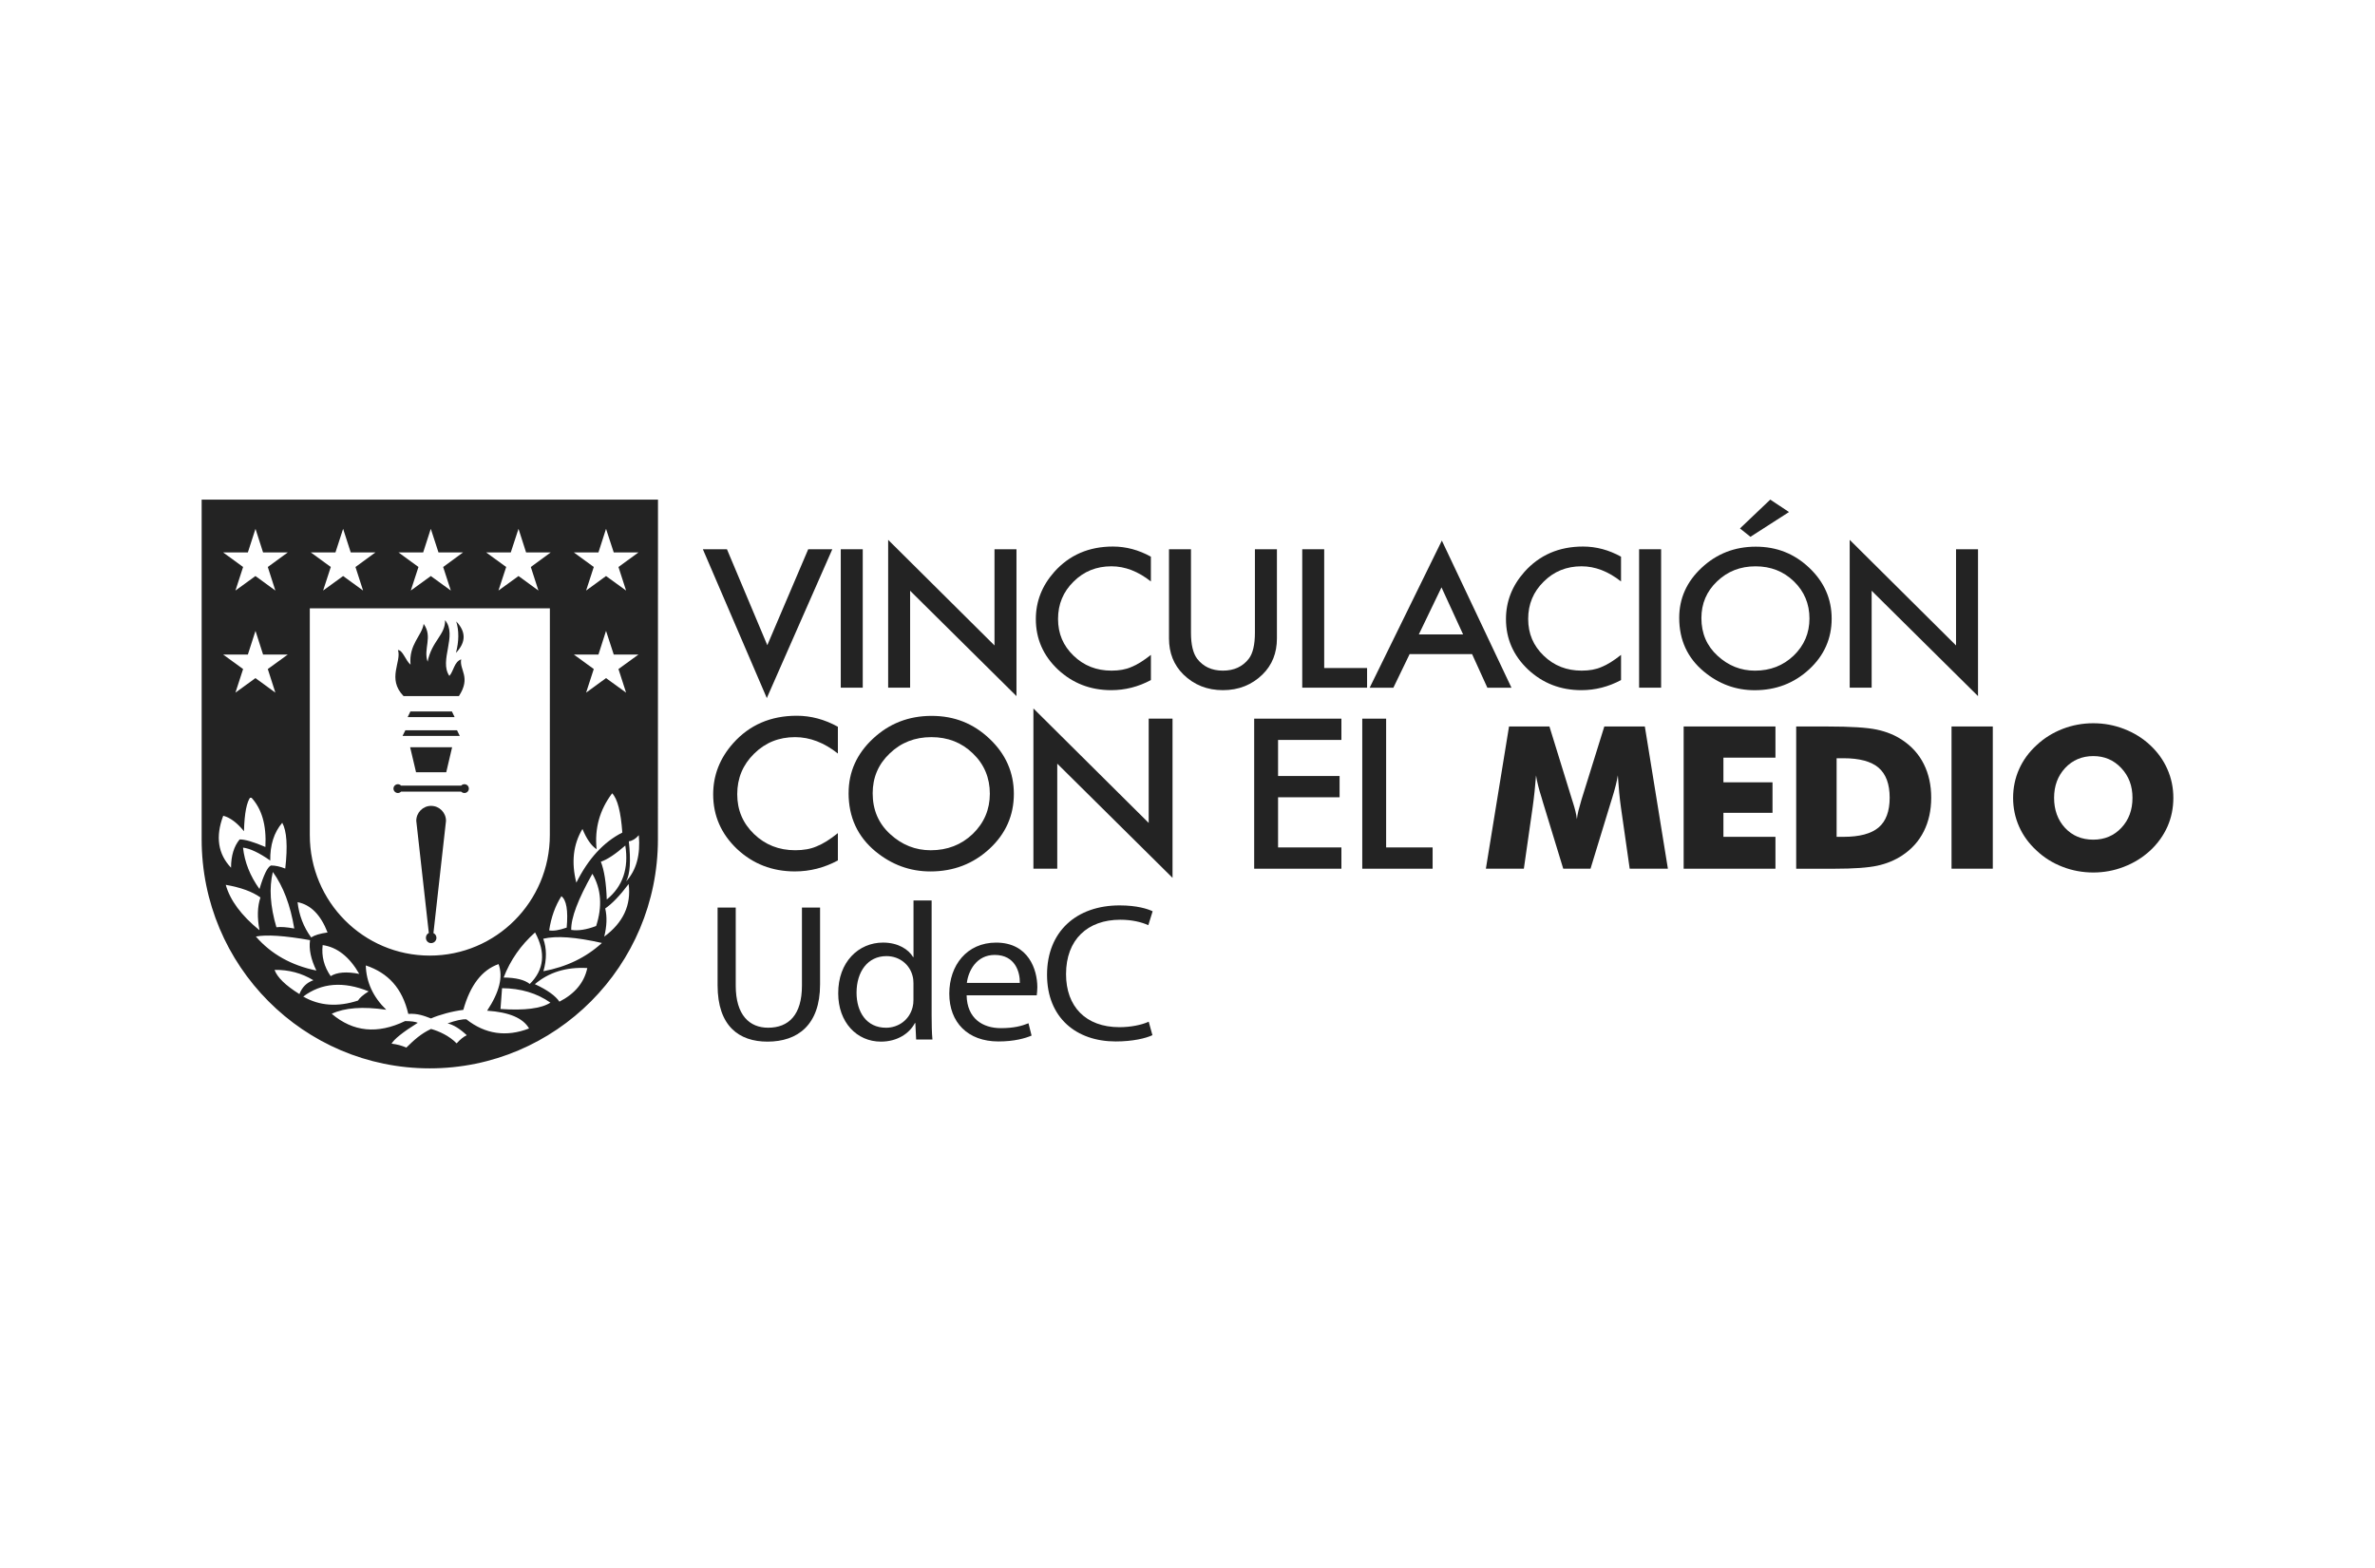
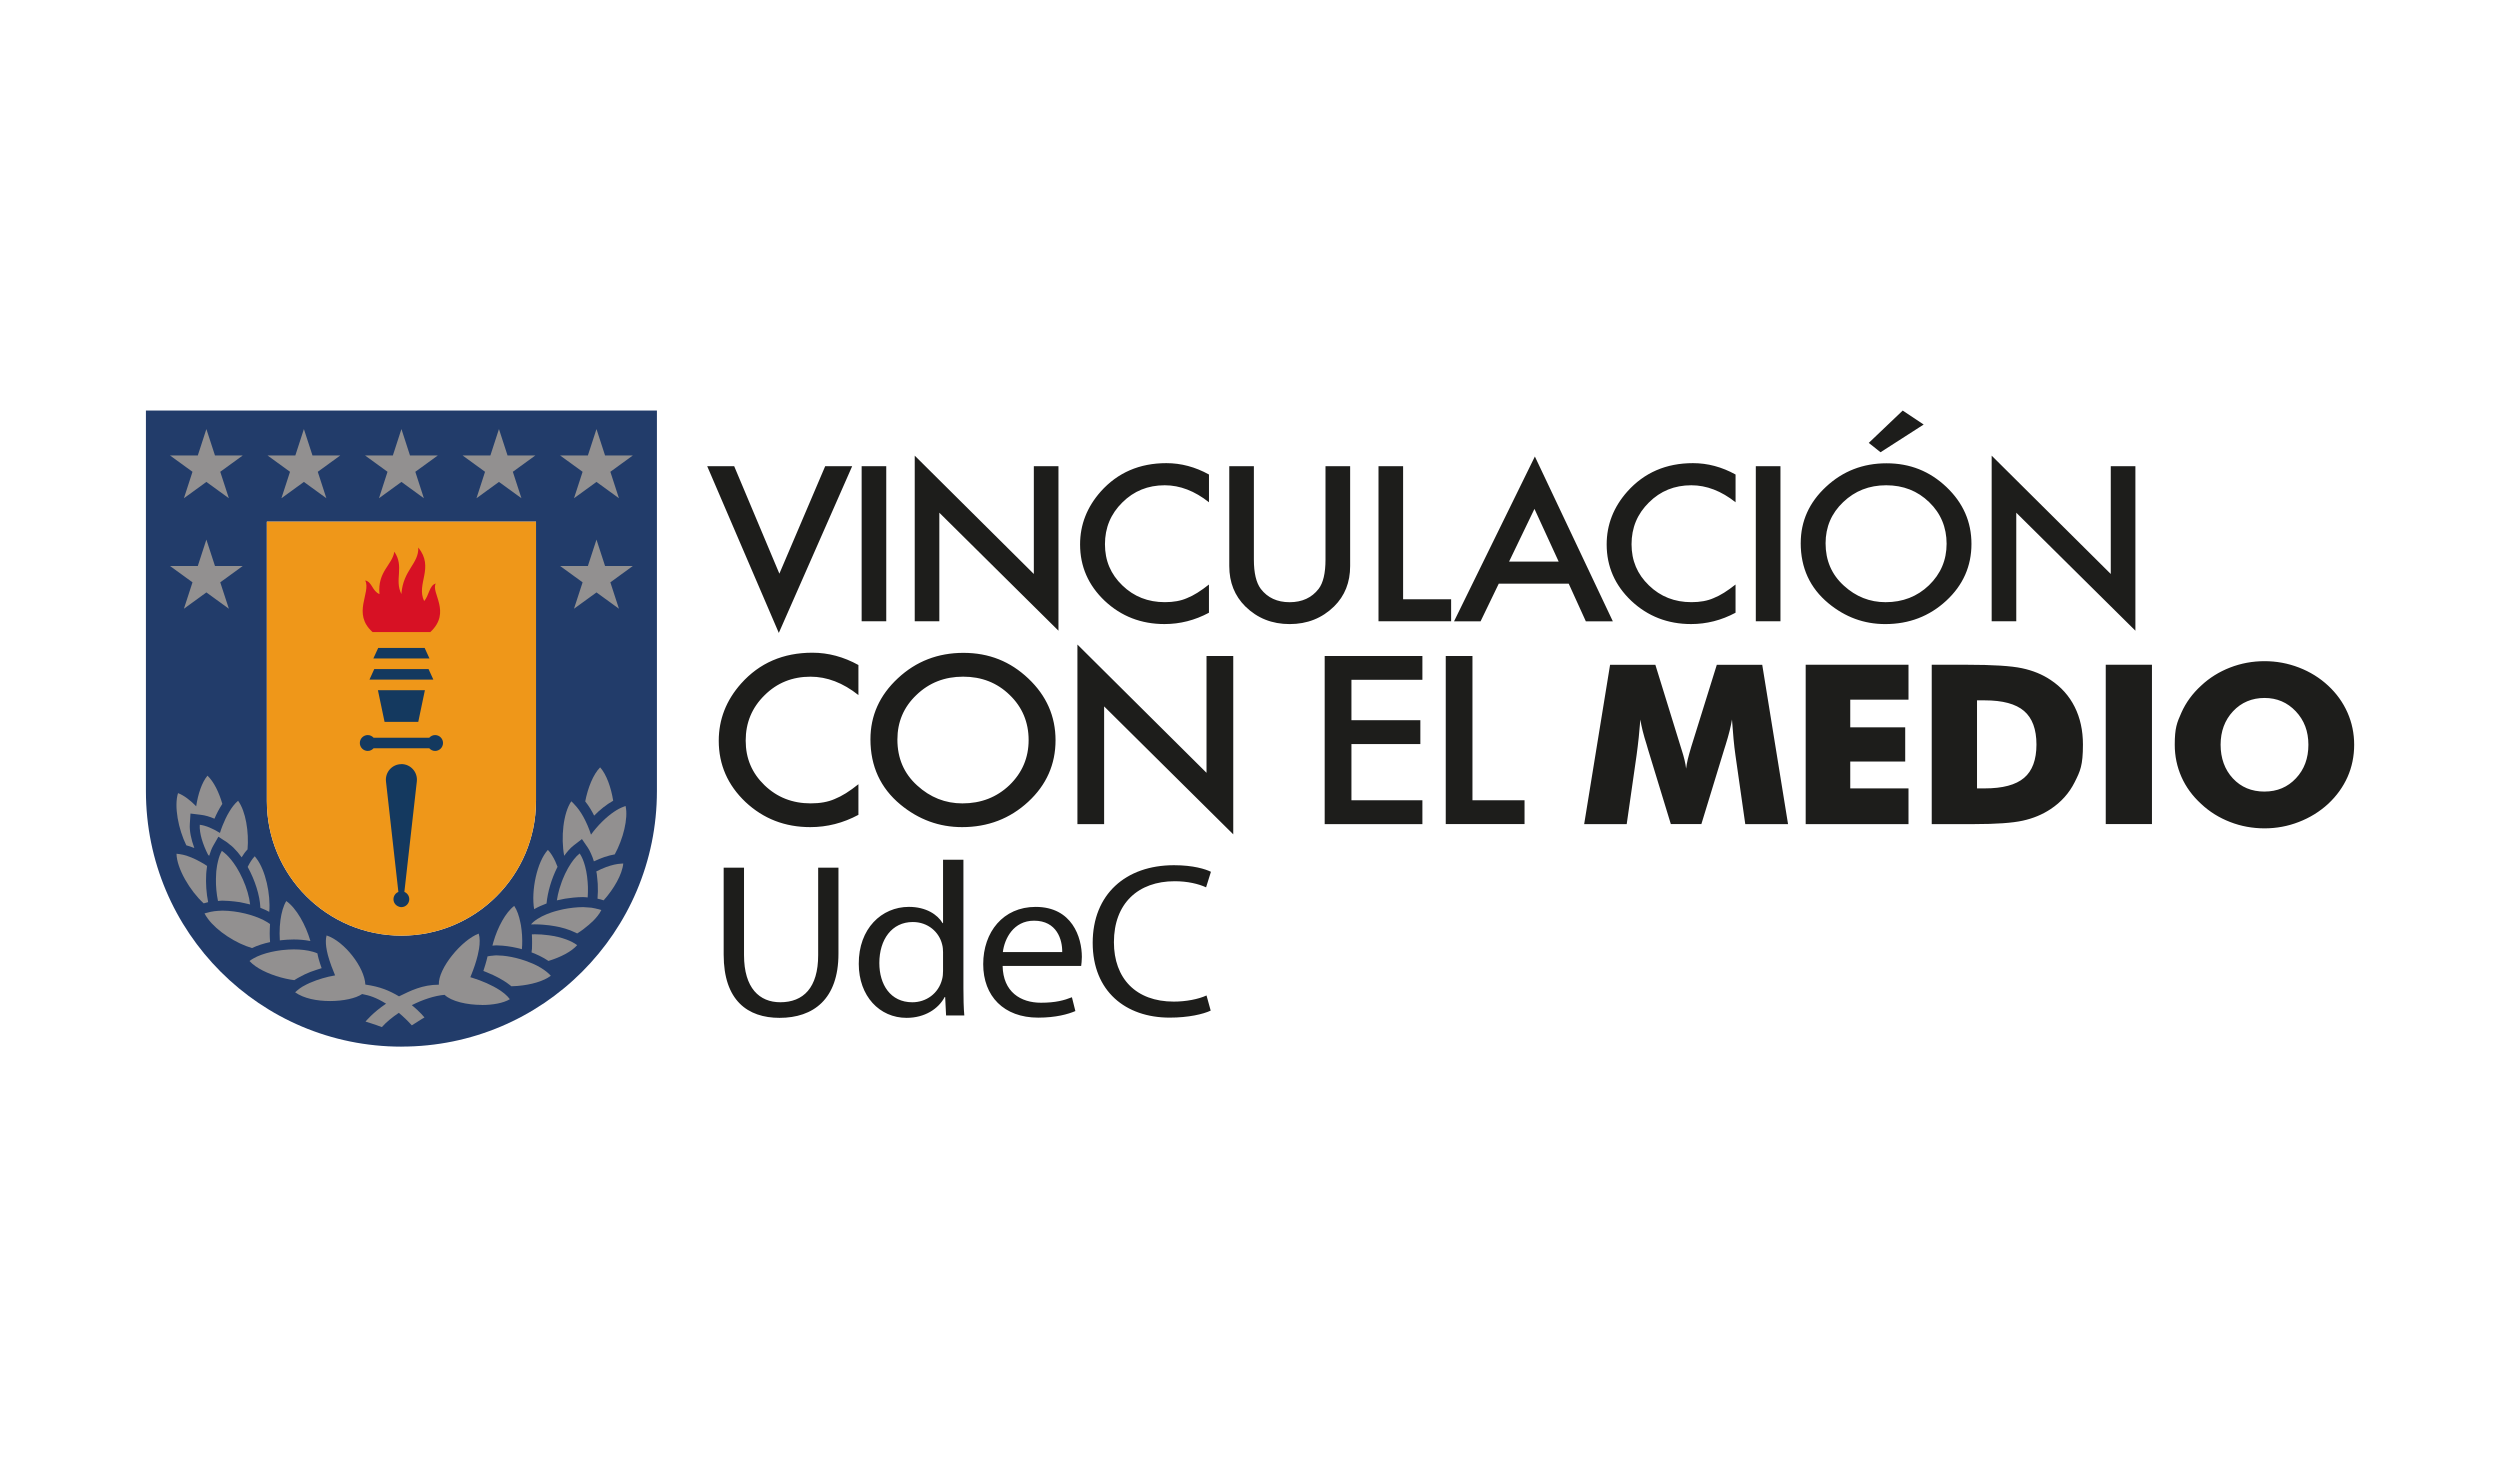
- <svg xmlns="http://www.w3.org/2000/svg" id="Capa_1" data-name="Capa 1" viewBox="0 0 1060 700">
+ <svg xmlns="http://www.w3.org/2000/svg" id="Capa_1" viewBox="0 0 1200 700">
  <defs>
-     <style>
-       .cls-1 {
-         fill: #232323;
-       }
-     </style>
+     <style>.st6{fill:#929090}</style>
  </defs>
-   <g>
-     <path class="cls-1" d="M90,223.04v151.66c0,56.49,45.59,102.26,101.81,102.26s101.83-45.79,101.83-102.26l.03-151.66H90ZM267.1,246.62l3.38-10.53,3.44,10.53h11.05l-8.94,6.51,3.4,10.52-8.95-6.48-8.89,6.48,3.42-10.52-8.9-6.51h11ZM267.1,292.21l3.38-10.56,3.44,10.56h11.05l-8.94,6.48,3.4,10.53-8.95-6.48-8.89,6.48,3.42-10.53-8.9-6.48h11ZM270.81,401.58c-.26-7.4-1.12-13.02-2.64-16.87,2.88-.97,6.51-3.39,10.92-7.23,1.6,10.25-1.16,18.28-8.27,24.1M259.96,370.09c1.9,4.56,4.01,7.55,6.32,9.03-.96-9.26,1.35-17.55,6.94-24.96,2.38,2.5,3.88,8.31,4.53,17.53-8.34,4.23-15.22,11.69-20.52,22.37-2.31-9.09-1.4-17.07,2.72-23.97M264.39,390.1c3.96,6.81,4.51,14.62,1.67,23.31-4.34,1.66-8.07,2.22-11.11,1.74-.13-5.35,3.04-13.7,9.44-25.05M252.92,414.12c-3.35,1.18-5.98,1.6-7.82,1.24.89-5.86,2.72-10.96,5.46-15.26,2.25,1.72,3.05,6.38,2.36,14.02M227.97,246.62l3.45-10.53,3.38,10.53h11.01l-8.9,6.51,3.4,10.52-8.89-6.48-8.95,6.48,3.45-10.52-8.96-6.51h11.01ZM188.87,246.62l3.4-10.53,3.43,10.53h10.98l-8.89,6.51,3.42,10.52-8.93-6.48-8.94,6.48,3.43-10.52-8.93-6.51h11.04ZM149.72,246.62l3.42-10.53,3.4,10.53h11.03l-8.92,6.51,3.4,10.52-8.91-6.48-8.93,6.48,3.43-10.52-8.93-6.51h11ZM138.28,271.6h107.14l-.02,101.22c0,29.7-23.99,53.8-53.59,53.8s-53.54-24.1-53.54-53.8v-101.22ZM236.45,439.29c-2.33-1.86-6.19-2.83-11.67-2.88,2.99-7.78,7.66-14.45,14.03-20.13,4.85,8.97,4.06,16.67-2.36,23.01M160.35,434.79c-5.68-1.11-9.96-.76-12.76,1-2.94-4.24-4.16-8.87-3.58-13.86,6.46.92,11.92,5.2,16.34,12.86M146.19,416.29c-3.4.49-5.82,1.22-7.31,2.22-3.38-4.62-5.41-9.88-6.07-15.74,5.85,1.12,10.32,5.62,13.39,13.53M121.77,389.28c4.64,6.41,7.85,14.84,9.56,25.25-3.35-.63-6.01-.81-7.96-.57-2.79-9.41-3.3-17.63-1.6-24.67M115.81,396.9c-4.21-5.86-6.63-12.01-7.35-18.48,3.18.38,7.23,2.31,12.16,5.77-.12-6.91,1.67-12.56,5.35-16.87,2.01,3.62,2.49,10.43,1.34,20.44-2.26-.9-4.39-1.37-6.39-1.37-1.57.75-3.25,4.25-5.11,10.5M110.63,246.62l3.4-10.53,3.38,10.53h11.04l-8.93,6.51,3.38,10.52-8.89-6.48-8.93,6.48,3.42-10.52-8.92-6.51h11.03ZM110.63,292.21l3.4-10.56,3.38,10.56h11.04l-8.93,6.48,3.38,10.53-8.89-6.48-8.93,6.48,3.42-10.53-8.92-6.48h11.03ZM99.63,364.19c3.02.77,6.13,3.06,9.26,6.91.21-8.11,1.24-13.24,2.99-15.35,4.95,5.12,7.11,12.57,6.57,22.37-5.32-2.27-9.14-3.4-11.5-3.36-2.49,3-3.83,7.23-3.83,12.63-5.82-6.1-7.02-13.85-3.49-23.2M100.76,395.03c6.67,1.15,11.85,3.03,15.48,5.64-1.37,4.04-1.51,8.92-.42,14.64-8.12-6.59-13.12-13.37-15.06-20.28M114.2,418.11c4.78-.93,12.81-.39,24.18,1.61-.58,4.02.38,8.53,2.82,13.57-11.12-2.28-20.17-7.31-27-15.18M122.53,433c6.32-.11,12.09,1.43,17.34,4.62-3.05,1.08-5.08,3.15-6.23,6.18-6.23-3.88-9.92-7.49-11.1-10.8M135.34,444.91c8.14-6.13,17.91-6.9,29.19-2.32-2.5,1.57-4.06,2.95-4.76,4.11-9.08,2.96-17.23,2.37-24.42-1.79M208.19,455.08c-1.88-.14-4.67.46-8.43,1.81,2.62.62,5.46,2.35,8.56,5.27-1.43.68-2.96,1.9-4.52,3.65-3.19-3.31-7.83-5.45-11.42-6.44-4.7,2.22-7.6,4.99-11.03,8.33-1.98-.89-4.16-1.48-6.59-1.76,1.14-2.02,5.03-5.16,11.7-9.32-1.09-.49-2.97-.75-5.66-.77-12.33,5.93-23.21,4.86-32.75-3.25,5.76-2.72,13.86-3.33,24.34-1.8-5.86-5.69-8.92-12.31-9.13-19.79,9.97,3.35,16.29,10.17,18.96,21.63,4.34-.24,6.94.84,10.14,2.04,3.43-1.55,9.54-3.25,14.43-3.83,3.07-11.04,8.35-17.84,15.72-20.43,2.12,5.57.4,12.49-5.1,20.8,9.8.64,16.05,3.29,18.72,7.93-10.2,3.93-19.56,2.55-27.96-4.06M223.38,450.46l.69-9.29c8.32.06,15.53,2.21,21.59,6.45-4.03,2.61-11.44,3.58-22.28,2.84M249.68,447.19c-1.76-2.63-5.41-5.25-10.96-7.82,6.25-5.3,14.03-7.73,23.4-7.19-1.37,6.46-5.56,11.48-12.45,15.01M242.54,433.59c1.5-5.28,1.5-10.13-.08-14.5,5.86-1.39,14.54-.76,26.18,1.89-7.05,6.46-15.72,10.67-26.1,12.61M269.68,418.15c1.17-4.7,1.31-8.87.44-12.57,3.07-2.12,6.56-5.74,10.45-10.92,1.22,9.39-2.42,17.24-10.89,23.49M279.45,393.48c1.76-3.14,2.16-9.1,1.21-17.88,1.58-.21,3.05-1.12,4.45-2.73.79,8.75-1.09,15.63-5.66,20.61" />
-     <path class="cls-1" d="M180.09,310.76h24.73c5.53-8.49.11-11.63,1.01-16.39-3.13,1.06-3.37,5.32-5.27,7.38-4.75-6.83,3.73-18.08-1.92-24.87.2,6.55-5.94,9.24-7.79,18.54-2.01-5.8,2.41-11.08-1.76-16.88-.81,5.32-6.72,9.15-5.86,18.21-2.33-2.05-3.43-6.47-5.62-6.55,1.72,5.21-5.03,12.76,2.49,20.55" />
-     <path class="cls-1" d="M203.63,277.44c1.26,4.14,1.24,8.81-.13,14.02,4.52-4.72,4.57-9.39.13-14.02" />
-     <polygon class="cls-1" points="183.16 317.64 181.94 320.16 202.91 320.16 201.7 317.64 183.16 317.64" />
-     <polygon class="cls-1" points="203.98 326.04 180.91 326.04 179.67 328.53 205.2 328.53 203.98 326.04" />
-     <polygon class="cls-1" points="199.16 344.78 201.79 333.59 183.05 333.59 185.69 344.78 199.16 344.78" />
-     <path class="cls-1" d="M177.59,354.03c.52,0,1.06-.23,1.4-.6h26.84c.38.36.89.6,1.45.6,1.08,0,1.97-.86,1.97-1.97s-.89-1.95-1.97-1.95c-.56,0-1.07.22-1.45.61h-26.84c-.35-.39-.89-.61-1.4-.61-1.07,0-1.98.85-1.98,1.95s.91,1.97,1.98,1.97" />
-     <path class="cls-1" d="M192.43,359.77c-3.67,0-6.64,3-6.64,6.68l5.6,50.07c-.79.38-1.3,1.2-1.3,2.16,0,1.31,1.01,2.37,2.31,2.37s2.39-1.06,2.39-2.37c0-.96-.55-1.72-1.34-2.11l5.61-50.11c0-3.67-2.97-6.68-6.64-6.68" />
-   </g>
-   <g>
-     <polygon class="cls-1" points="324.45 245.21 342.46 288.04 360.72 245.21 371.47 245.21 342.24 311.65 313.7 245.21 324.45 245.21" />
-     <rect class="cls-1" x="375.25" y="245.21" width="9.81" height="61.8" />
-     <polygon class="cls-1" points="396.4 307.01 396.4 241.01 443.86 288.16 443.86 245.21 453.67 245.21 453.67 310.77 406.2 263.74 406.2 307.01 396.4 307.01" />
-     <path class="cls-1" d="M513.66,248.54v11.05c-5.68-4.5-11.55-6.77-17.63-6.77-6.69,0-12.32,2.28-16.89,6.85-4.62,4.54-6.92,10.08-6.92,16.65s2.3,11.95,6.92,16.4c4.6,4.47,10.25,6.68,16.95,6.68,3.45,0,6.38-.53,8.8-1.6,1.35-.53,2.75-1.25,4.19-2.16,1.45-.91,2.98-2,4.59-3.27v11.24c-5.62,3.02-11.54,4.51-17.71,4.51-9.3,0-17.24-3.08-23.82-9.24-6.56-6.22-9.83-13.72-9.83-22.5,0-7.87,2.76-14.89,8.22-21.05,6.74-7.56,15.48-11.33,26.18-11.33,5.85,0,11.51,1.51,16.96,4.53" />
-     <path class="cls-1" d="M531.55,245.21v37.22c0,5.31.92,9.2,2.75,11.65,2.72,3.54,6.55,5.32,11.5,5.32s8.83-1.77,11.56-5.32c1.82-2.38,2.73-6.26,2.73-11.65v-37.22h9.82v39.79c0,6.51-2.12,11.87-6.4,16.09-4.81,4.7-10.71,7.03-17.71,7.03s-12.87-2.34-17.66-7.03c-4.26-4.22-6.4-9.58-6.4-16.09v-39.79h9.82Z" />
-     <polygon class="cls-1" points="591.01 245.21 591.01 298.24 610.15 298.24 610.15 307.01 581.21 307.01 581.21 245.21 591.01 245.21" />
-     <path class="cls-1" d="M657.01,292.01h-27.87l-7.25,15.01h-10.58l32.21-65.68,31.07,65.68h-10.76l-6.82-15.01ZM653.01,283.24l-9.65-21.02-10.12,21.02h19.77Z" />
-     <path class="cls-1" d="M723.49,248.54v11.05c-5.68-4.5-11.56-6.77-17.63-6.77-6.69,0-12.32,2.28-16.89,6.85-4.62,4.54-6.92,10.08-6.92,16.65s2.3,11.95,6.92,16.4c4.6,4.47,10.24,6.68,16.95,6.68,3.44,0,6.38-.53,8.8-1.6,1.34-.53,2.75-1.25,4.19-2.16,1.45-.91,2.98-2,4.59-3.27v11.24c-5.64,3.02-11.54,4.51-17.71,4.51-9.3,0-17.24-3.08-23.82-9.24-6.56-6.22-9.83-13.72-9.83-22.5,0-7.87,2.75-14.89,8.22-21.05,6.74-7.56,15.48-11.33,26.18-11.33,5.85,0,11.51,1.51,16.96,4.53" />
-     <rect class="cls-1" x="731.56" y="245.21" width="9.82" height="61.8" />
-     <path class="cls-1" d="M749.46,275.82c0-8.68,3.35-16.16,10.07-22.4,6.7-6.24,14.73-9.36,24.11-9.36s17.23,3.15,23.87,9.44c6.65,6.32,9.99,13.86,9.99,22.7s-3.34,16.43-10.04,22.62c-6.71,6.2-14.82,9.32-24.32,9.32-8.41,0-15.94-2.75-22.63-8.29-7.37-6.11-11.05-14.11-11.05-24.02M759.36,275.95c0,6.83,2.42,12.45,7.26,16.85,4.8,4.41,10.36,6.61,16.65,6.61,6.83,0,12.59-2.24,17.28-6.72,4.69-4.54,7.04-10.05,7.04-16.57s-2.32-12.11-6.95-16.57c-4.61-4.48-10.32-6.72-17.13-6.72s-12.47,2.24-17.15,6.72c-4.65,4.42-7,9.9-7,16.41M798.45,228.6l-17.2,11.05-4.68-3.73,13.53-12.88,8.35,5.56Z" />
-     <polygon class="cls-1" points="825.55 307.01 825.55 241.01 873.01 288.16 873.01 245.21 882.82 245.21 882.82 310.77 835.35 263.74 835.35 307.01 825.55 307.01" />
-     <path class="cls-1" d="M328.37,405.18v34.86c0,13.18,6.18,18.78,14.45,18.78,9.21,0,15.1-5.77,15.1-18.78v-34.86h8.09v34.33c0,18.09-10.02,25.52-23.47,25.52-12.69,0-22.27-6.91-22.27-25.17v-34.68h8.11Z" />
-     <path class="cls-1" d="M415.8,402.03v51.13c0,3.75.07,8.02.36,10.91h-7.27l-.36-7.34h-.19c-2.47,4.7-7.92,8.3-15.18,8.3-10.76,0-19.05-8.64-19.05-21.5-.09-14.07,9.11-22.72,19.98-22.72,6.81,0,11.41,3.06,13.44,6.47h.18v-25.26h8.11ZM407.69,439c0-.96-.09-2.28-.38-3.23-1.18-4.9-5.6-8.92-11.69-8.92-8.37,0-13.33,6.99-13.33,16.35,0,8.56,4.41,15.63,13.16,15.63,5.43,0,10.41-3.41,11.86-9.17.28-1.05.38-2.09.38-3.32v-7.34Z" />
-     <path class="cls-1" d="M431.42,444.33c.18,10.39,7.18,14.68,15.28,14.68,5.8,0,9.29-.96,12.33-2.18l1.38,5.5c-2.85,1.22-7.73,2.62-14.81,2.62-13.71,0-21.92-8.56-21.92-21.32s7.92-22.81,20.89-22.81c14.54,0,18.41,12.15,18.41,19.93,0,1.56-.18,2.8-.27,3.59h-31.3ZM455.17,438.82c.09-4.9-2.11-12.5-11.22-12.5-8.18,0-11.78,7.17-12.43,12.5h23.65Z" />
-     <path class="cls-1" d="M514.34,462.15c-2.95,1.4-8.84,2.8-16.38,2.8-17.49,0-30.65-10.49-30.65-29.8s13.16-30.94,32.39-30.94c7.75,0,12.62,1.58,14.74,2.63l-1.93,6.2c-3.04-1.39-7.36-2.43-12.52-2.43-14.54,0-24.2,8.82-24.2,24.29,0,14.42,8.75,23.68,23.85,23.68,4.87,0,9.83-.96,13.05-2.45l1.66,6.03Z" />
-     <path class="cls-1" d="M373.96,324.45v11.96c-6.15-4.88-12.51-7.32-19.09-7.32-7.25,0-13.36,2.47-18.33,7.42-5,4.92-7.5,10.93-7.5,18.05s2.5,12.95,7.5,17.79c5,4.82,11.11,7.23,18.38,7.23,3.74,0,6.92-.57,9.54-1.72,1.45-.58,2.98-1.37,4.55-2.35,1.57-.99,3.22-2.18,4.95-3.57v12.2c-6.08,3.27-12.48,4.9-19.18,4.9-10.1,0-18.69-3.33-25.83-10.01-7.09-6.74-10.65-14.87-10.65-24.4,0-8.53,2.97-16.13,8.92-22.82,7.3-8.18,16.77-12.27,28.38-12.27,6.33,0,12.45,1.64,18.35,4.91" />
-     <path class="cls-1" d="M378.75,354.04c0-9.44,3.64-17.53,10.91-24.3,7.26-6.78,15.97-10.14,26.15-10.14s18.66,3.41,25.85,10.23c7.22,6.82,10.84,15.04,10.84,24.61s-3.62,17.8-10.88,24.51c-7.28,6.73-16.07,10.1-26.37,10.1-9.11,0-17.28-3-24.54-8.97-7.98-6.62-11.97-15.3-11.97-26.03M389.49,354.16c0,7.42,2.61,13.51,7.86,18.27,5.21,4.78,11.23,7.16,18.05,7.16,7.41,0,13.66-2.42,18.75-7.28,5.07-4.92,7.63-10.91,7.63-17.97s-2.51-13.13-7.56-17.96c-4.99-4.86-11.17-7.29-18.54-7.29s-13.55,2.42-18.6,7.29c-5.06,4.8-7.59,10.74-7.59,17.78" />
-     <polygon class="cls-1" points="461.23 387.83 461.23 316.28 512.68 367.39 512.68 320.84 523.32 320.84 523.32 391.91 471.87 340.93 471.87 387.83 461.23 387.83" />
-     <polygon class="cls-1" points="598.69 330.34 570.42 330.34 570.42 346.44 597.88 346.44 597.88 355.94 570.42 355.94 570.42 378.33 598.69 378.33 598.69 387.83 559.76 387.83 559.76 320.84 598.69 320.84 598.69 330.34" />
-     <polygon class="cls-1" points="618.65 320.84 618.65 378.33 639.4 378.33 639.4 387.83 608 387.83 608 320.84 618.65 320.84" />
-     <path class="cls-1" d="M744.41,387.83h-17.05l-3.92-27.45c-.28-1.93-.53-4.1-.76-6.47-.22-2.37-.42-4.96-.62-7.76-.42,2.69-1.26,6.04-2.51,10.06-.27.84-.48,1.46-.59,1.87l-9.09,29.75h-12.17l-9.09-29.75c-.12-.41-.3-1.02-.54-1.87-1.29-4.01-2.11-7.36-2.51-10.02-.19,2.4-.4,4.78-.65,7.14-.24,2.36-.54,4.7-.86,7.05l-3.93,27.45h-16.95l10.33-63.49h18.04l10.11,32.74c.05.24.18.62.36,1.13.94,2.91,1.55,5.42,1.78,7.5.11-1.12.36-2.38.68-3.75.34-1.37.8-3.02,1.38-4.96l10.18-32.66h18.09l10.29,63.49Z" />
-     <polygon class="cls-1" points="751.44 387.83 751.44 324.33 792.41 324.33 792.41 338.25 769.19 338.25 769.19 349.26 791.1 349.26 791.1 362.88 769.19 362.88 769.19 373.6 792.41 373.6 792.41 387.83 751.44 387.83" />
-     <path class="cls-1" d="M801.67,387.83v-63.49h13.93c10.39,0,17.73.46,22.05,1.39,4.3.91,8.09,2.45,11.35,4.64,4.24,2.8,7.45,6.39,9.64,10.77,2.19,4.38,3.29,9.38,3.29,14.99s-1.1,10.61-3.29,14.99c-2.19,4.38-5.4,7.97-9.64,10.77-3.23,2.14-6.92,3.68-11.05,4.58-4.14.91-10.57,1.37-19.28,1.37h-17ZM819.71,373.6h3.07c7.17,0,12.39-1.4,15.67-4.18,3.29-2.78,4.94-7.23,4.94-13.3s-1.65-10.53-4.94-13.37c-3.29-2.82-8.51-4.24-15.67-4.24h-3.07v35.09Z" />
-     <rect class="cls-1" x="871" y="324.33" width="18.42" height="63.49" />
-     <path class="cls-1" d="M970,356.21c0,4.57-.88,8.86-2.64,12.84-1.78,3.99-4.35,7.56-7.72,10.71-3.42,3.13-7.32,5.54-11.71,7.22-4.38,1.71-8.94,2.54-13.66,2.54s-9.37-.83-13.73-2.54c-4.37-1.68-8.22-4.08-11.55-7.22-3.44-3.15-6.06-6.73-7.84-10.75-1.78-4.03-2.67-8.29-2.67-12.8s.89-8.82,2.67-12.82c1.78-4.01,4.39-7.58,7.84-10.73,3.33-3.13,7.18-5.52,11.55-7.23,4.36-1.7,8.94-2.54,13.73-2.54s9.33.84,13.73,2.54c4.41,1.7,8.28,4.1,11.64,7.23,3.35,3.11,5.91,6.68,7.69,10.72,1.78,4.02,2.67,8.29,2.67,12.83M934.27,374.86c5.05,0,9.24-1.77,12.54-5.3,3.31-3.53,4.95-7.97,4.95-13.36s-1.68-9.77-5.02-13.32c-3.35-3.56-7.5-5.33-12.47-5.33s-9.24,1.76-12.55,5.31c-3.3,3.54-4.95,7.99-4.95,13.34s1.64,9.91,4.88,13.4c3.26,3.51,7.46,5.26,12.62,5.26" />
-   </g>
+   <path d="m352.41 223.78 21.69 51.58 21.99-51.58h12.95l-35.21 80.02-34.37-80.02zm61.18 0h11.81v74.44h-11.81zm25.48 74.44v-79.51l57.17 56.8v-51.73h11.82v78.96l-57.18-56.64v52.12zm141.24-70.44v13.31c-6.84-5.42-13.91-8.16-21.24-8.16-8.06 0-14.84 2.75-20.35 8.25-5.56 5.47-8.34 12.15-8.34 20.05s2.77 14.4 8.34 19.76c5.54 5.38 12.35 8.05 20.41 8.05 4.16 0 7.69-.64 10.6-1.93 1.63-.64 3.31-1.51 5.05-2.6 1.75-1.1 3.58-2.41 5.52-3.94v13.54c-6.77 3.63-13.89 5.44-21.33 5.44-11.21 0-20.77-3.71-28.69-11.13-7.9-7.5-11.84-16.53-11.84-27.1 0-9.47 3.32-17.93 9.9-25.36 8.12-9.1 18.65-13.65 31.53-13.65 7.04 0 13.86 1.82 20.43 5.45m21.56-3.98v44.83c0 6.4 1.1 11.08 3.31 14.04 3.27 4.27 7.89 6.41 13.85 6.41s10.64-2.14 13.93-6.41c2.19-2.86 3.29-7.54 3.29-14.04v-44.83h11.83v47.92c0 7.85-2.56 14.3-7.71 19.39-5.79 5.66-12.9 8.47-21.33 8.47s-15.51-2.81-21.27-8.47c-5.13-5.09-7.71-11.54-7.71-19.39v-47.92h11.83Zm71.63 0v63.87h23.05v10.57h-34.86v-74.44zm79.5 56.37h-33.58l-8.73 18.08h-12.74l38.8-79.11 37.42 79.11H761.2l-8.22-18.08Zm-4.82-10.57-11.63-25.32-12.19 25.32h23.81Zm84.9-41.8v13.31c-6.84-5.42-13.93-8.16-21.24-8.16-8.06 0-14.84 2.75-20.35 8.25-5.56 5.47-8.34 12.15-8.34 20.05s2.77 14.4 8.34 19.76c5.54 5.38 12.34 8.05 20.41 8.05 4.14 0 7.69-.64 10.6-1.93 1.61-.64 3.31-1.51 5.05-2.6 1.75-1.1 3.58-2.41 5.52-3.94v13.54c-6.79 3.63-13.89 5.44-21.33 5.44-11.21 0-20.77-3.71-28.69-11.13-7.9-7.5-11.84-16.53-11.84-27.1 0-9.47 3.31-17.93 9.9-25.36 8.12-9.1 18.65-13.65 31.53-13.65 7.04 0 13.86 1.82 20.43 5.45m9.73-3.98h11.83v74.44h-11.83zm21.56 36.87c0-10.46 4.04-19.47 12.13-26.99 8.07-7.52 17.74-11.28 29.04-11.28s20.75 3.8 28.75 11.37c8.01 7.61 12.03 16.7 12.03 27.34s-4.02 19.79-12.1 27.25c-8.08 7.47-17.85 11.22-29.29 11.22-10.13 0-19.2-3.31-27.26-9.98-8.88-7.36-13.31-16.99-13.31-28.93m11.94.15c0 8.23 2.92 15 8.74 20.29 5.79 5.31 12.48 7.96 20.05 7.96 8.23 0 15.17-2.69 20.82-8.1 5.65-5.47 8.48-12.11 8.48-19.96s-2.8-14.59-8.37-19.96c-5.56-5.4-12.43-8.1-20.63-8.1s-15.02 2.7-20.66 8.1c-5.6 5.33-8.43 11.92-8.43 19.77m47.09-57.03-20.72 13.31-5.64-4.49 16.29-15.52 10.06 6.7ZM956 298.22v-79.51l57.17 56.8v-51.73h11.82v78.96l-57.18-56.64v52.12zM357.13 416.47v41.99c0 15.88 7.44 22.62 17.4 22.62 11.09 0 18.19-6.95 18.19-22.62v-41.99h9.74v41.35c0 21.8-12.07 30.75-28.27 30.75-15.29 0-26.83-8.32-26.83-30.32v-41.78zm105.31-3.8v61.59c0 4.51.09 9.67.43 13.15h-8.75l-.44-8.84h-.23c-2.98 5.67-9.54 10-18.29 10-12.96 0-22.95-10.41-22.95-25.9-.11-16.95 10.98-27.37 24.06-27.37 8.2 0 13.74 3.68 16.18 7.8h.21v-30.43h9.77Zm-9.77 44.53c0-1.16-.11-2.75-.45-3.89-1.42-5.9-6.75-10.74-14.08-10.74-10.08 0-16.06 8.43-16.06 19.69 0 10.31 5.31 18.83 15.85 18.83 6.54 0 12.54-4.11 14.28-11.05.34-1.26.45-2.52.45-4v-8.84Zm28.59 6.43c.22 12.51 8.65 17.68 18.4 17.68 6.99 0 11.19-1.16 14.86-2.63l1.66 6.63c-3.43 1.47-9.32 3.16-17.84 3.16-16.52 0-26.4-10.31-26.4-25.68s9.54-27.48 25.17-27.48c17.52 0 22.18 14.63 22.18 24.01 0 1.88-.22 3.37-.33 4.32h-37.7Zm28.6-6.65c.11-5.9-2.54-15.05-13.52-15.05-9.86 0-14.19 8.63-14.97 15.05zm71.28 28.11c-3.55 1.69-10.65 3.37-19.73 3.37-21.07 0-36.92-12.63-36.92-35.9s15.85-37.26 39.01-37.26c9.33 0 15.2 1.9 17.75 3.16l-2.33 7.46c-3.66-1.67-8.87-2.93-15.08-2.93-17.51 0-29.16 10.63-29.16 29.26 0 17.37 10.54 28.52 28.73 28.52 5.87 0 11.84-1.15 15.72-2.95l2 7.26Zm-169.1-165.87v14.41c-7.41-5.88-15.06-8.82-23-8.82-8.74 0-16.1 2.97-22.07 8.93-6.03 5.92-9.04 13.16-9.04 21.74s3.01 15.6 9.04 21.43c6.03 5.81 13.39 8.71 22.14 8.71 4.51 0 8.34-.68 11.49-2.07 1.75-.7 3.59-1.65 5.48-2.83 1.89-1.19 3.88-2.62 5.96-4.3v14.7c-7.33 3.94-15.03 5.9-23.1 5.9-12.16 0-22.51-4.01-31.11-12.06-8.54-8.12-12.83-17.92-12.83-29.39 0-10.28 3.58-19.43 10.75-27.49 8.8-9.85 20.2-14.78 34.19-14.78q11.43 0 22.11 5.91m5.76 35.66c0-11.37 4.38-21.12 13.15-29.28 8.74-8.16 19.24-12.22 31.5-12.22s22.48 4.11 31.14 12.32c8.7 8.22 13.06 18.12 13.06 29.64s-4.36 21.44-13.11 29.52c-8.77 8.11-19.36 12.17-31.76 12.17-10.98 0-20.82-3.61-29.56-10.81-9.62-7.97-14.42-18.43-14.42-31.35m12.94.15c0 8.93 3.15 16.27 9.47 22 6.27 5.75 13.53 8.62 21.74 8.62 8.93 0 16.45-2.92 22.59-8.77 6.11-5.93 9.19-13.14 9.19-21.64s-3.03-15.82-9.1-21.64c-6.01-5.86-13.46-8.78-22.34-8.78s-16.32 2.92-22.41 8.78c-6.1 5.79-9.14 12.93-9.14 21.42m86.41 40.57v-86.19l61.97 61.57v-56.07h12.83v85.61l-61.98-61.42v56.5zm165.59-69.25h-34.06v19.39h33.08v11.45h-33.08v26.96h34.06v11.45h-46.9v-80.69h46.9zm24.03-11.44v69.25h25v11.43h-37.82v-80.68zm151.49 80.69h-20.54l-4.72-33.07c-.34-2.33-.64-4.94-.91-7.79-.26-2.85-.51-5.98-.75-9.35-.51 3.23-1.52 7.28-3.03 12.11-.33 1.02-.57 1.76-.71 2.25l-10.95 35.84H802l-10.95-35.84c-.14-.49-.36-1.23-.65-2.25-1.55-4.83-2.54-8.87-3.03-12.07-.23 2.89-.48 5.75-.78 8.6-.29 2.85-.65 5.66-1.03 8.5l-4.74 33.07H760.4l12.44-76.48h21.73l12.18 39.43c.06.29.21.75.43 1.37 1.14 3.51 1.87 6.53 2.15 9.03.14-1.35.43-2.86.82-4.52.41-1.65.96-3.64 1.66-5.97l12.26-39.34h21.8l12.39 76.48Zm8.46 0v-76.49h49.35v16.77h-27.96v13.26h26.38v16.41h-26.38v12.91h27.96v17.14zm60.5-.01v-76.48h16.78c12.51 0 21.36.55 26.56 1.67 5.18 1.1 9.74 2.96 13.67 5.59 5.11 3.37 8.97 7.69 11.61 12.97q3.96 7.92 3.96 18.06c0 10.14-1.32 12.78-3.96 18.06s-6.5 9.6-11.61 12.97c-3.9 2.58-8.33 4.43-13.31 5.52-4.98 1.1-12.73 1.65-23.23 1.65h-20.48Zm21.74-17.13h3.7c8.63 0 14.92-1.68 18.88-5.04 3.96-3.35 5.95-8.7 5.95-16.02s-1.99-12.69-5.95-16.1c-3.96-3.4-10.25-5.1-18.88-5.1h-3.7zm61.79-59.35h22.18v76.48h-22.18zm119.24 38.4c0 5.51-1.06 10.67-3.18 15.47-2.15 4.81-5.24 9.11-9.3 12.9-4.12 3.78-8.82 6.67-14.1 8.7-5.28 2.06-10.77 3.06-16.45 3.06s-11.29-1-16.53-3.06c-5.26-2.03-9.9-4.92-13.91-8.7-4.15-3.79-7.3-8.11-9.44-12.95q-3.21-7.275-3.21-15.42c0-8.145 1.07-10.62 3.21-15.44 2.15-4.82 5.29-9.13 9.44-12.92 4.01-3.77 8.65-6.65 13.91-8.7 5.25-2.04 10.77-3.06 16.53-3.06s11.24 1.02 16.53 3.06c5.31 2.05 9.97 4.94 14.02 8.7 4.04 3.75 7.12 8.05 9.27 12.91 2.14 4.84 3.21 9.99 3.21 15.46m-43.03 22.46c6.09 0 11.13-2.13 15.1-6.38 3.99-4.25 5.96-9.6 5.96-16.09s-2.02-11.76-6.05-16.04c-4.04-4.28-9.04-6.42-15.01-6.42s-11.13 2.12-15.12 6.4c-3.97 4.26-5.96 9.63-5.96 16.06s1.97 11.94 5.88 16.14c3.93 4.23 8.99 6.34 15.2 6.34" style="fill:#1d1d1b" />
+   <path d="M0 0h1200v700H0z" style="fill:none" />
+   <path d="M70.04 197.07v182.68c0 67.73 54.91 122.64 122.64 122.64v-.02c67.73.02 122.64-54.88 122.64-122.63V197.06H70.02h.02Zm187.24 187.44c0 35.67-28.92 64.6-64.6 64.6-35.67 0-64.6-28.93-64.6-64.6V250.4h129.21v134.11Z" style="fill:#223c6a" />
+   <path d="M257.28 384.51c0 35.67-28.92 64.6-64.6 64.6-35.67 0-64.6-28.93-64.6-64.6V250.4h129.21v134.11Z" style="fill:#ef9719" />
+   <path d="M203.83 311.01h-22.29l-2.33 5.05h26.93zm1.87 10.13h-26.05l-2.31 5.08h30.67zm-4.93 25.36 3.18-15.21H181.4l3.19 15.21zm-8.08 20.29c-4.46 0-7.91 3.87-7.42 8.3l5.95 53.04a3.79 3.79 0 0 0-2.35 3.51c0 1.7 1.13 3.09 2.66 3.57.35.14.71.22 1.11.22 2.09 0 3.81-1.7 3.81-3.81 0-1.59-.97-2.93-2.35-3.51l5.98-53.04c.49-4.43-2.97-8.31-7.42-8.31zm-16.16-6.34c1.11 0 2.09-.51 2.79-1.27h26.73c.7.76 1.68 1.27 2.79 1.27 2.09 0 3.81-1.7 3.81-3.81s-1.7-3.81-3.81-3.81c-1.11 0-2.09.51-2.79 1.27h-26.73c-.7-.76-1.68-1.27-2.79-1.27-2.09 0-3.81 1.7-3.81 3.81s1.7 3.81 3.81 3.81" style="fill:#14395f" />
+   <path d="M178.8 303.39h27.76c10.33-9.61.05-19.07 2.63-23.3-3.09.73-3.3 5.96-5.6 8.42-3.97-8.28 5.06-15.94-2.81-25.7.27 7.85-7.23 10.67-8.12 22.3-3.47-6.84 1.54-13.17-3.39-20.29-.94 6.36-8.15 9.49-7.12 20.35-3.57-1.51-3.47-5.79-6.82-6.57 2.82 6.01-6.46 15.81 3.46 24.76l.02.02Z" style="fill:#d71124" />
+   <path d="M269.64 423.24c.17-.46.35-.9.54-1.36.32-.78.65-1.55 1-2.3.05-.11.11-.22.16-.33.41-.87.84-1.7 1.3-2.51.05-.08.1-.16.14-.24 1.65-2.87 3.51-5.31 5.47-6.84 1.09 1.6 1.95 3.73 2.59 6.12.21.78.4 1.6.56 2.43s.3 1.68.41 2.55v.08c.1.78.19 1.57.25 2.38.06.79.11 1.59.14 2.38.05 1.74 0 3.47-.11 5.17-.76-.05-1.43-.17-2.22-.17-1.49 0-3.06.1-4.66.25-.78.08-1.57.19-2.36.3-.54.08-1.08.13-1.63.22-.24.05-.46.1-.7.14-.68.13-1.38.27-2.06.43-.4.08-.79.14-1.17.24.27-1.79.68-3.65 1.22-5.52.33-1.14.71-2.27 1.13-3.39l.02-.03Zm-3.03-9.6q.54 1.17 1.02 2.46c-.06.13-.14.24-.21.36-2.68 5.39-4.55 11.63-5.08 17.21-2.14.78-4.14 1.7-5.95 2.74-1.51-8.83 1.36-22.78 6.6-28.46 1.36 1.41 2.57 3.39 3.62 5.66v.02Zm-15.99 40.18c-.02.6-.06 1.21-.11 1.79-3.16-.87-6.3-1.43-9.2-1.68-.84-.06-1.68-.13-2.47-.13-.17 0-.38-.03-.56-.03-.71 0-1.27.1-1.92.14.14-.59.3-1.17.48-1.78 2.03-7.04 5.82-14.15 9.99-17.3 1.35 2.01 2.32 4.82 2.95 7.96.1.44.19.87.27 1.33.13.78.22 1.57.32 2.38.1.79.16 1.59.21 2.38.1 1.63.13 3.28.06 4.92zm-101.59-2.12c-2.98-.59-5.92-.75-8.07-.75-.97 0-1.98.03-3.05.1-.81.05-1.65.13-2.51.21-.36.03-.71.08-1.08.13-.16-2.19-.14-4.41-.02-6.58.06-1.09.17-2.17.32-3.22.49-3.57 1.4-6.8 2.79-9.09 4.81 3.32 9.36 11.48 11.59 19.21h.02Zm-25.95-39.67c4.38 5.74 6.87 17.18 6.17 25.66-1.33-.71-2.76-1.36-4.27-1.95-.24-6-2.62-13.29-6.06-19.56 0-.02-.02-.03-.03-.06 1-2.03 2.14-3.82 3.39-5.12.27.3.52.67.78 1.02l.02.02Zm-3.02 22.11c-.87-.24-1.76-.43-2.66-.62-.78-.16-1.55-.35-2.35-.49-.16-.03-.32-.03-.48-.06-.63-.1-1.27-.17-1.9-.25-.14-.02-.29-.03-.43-.05-.81-.1-1.59-.17-2.38-.22-1.08-.08-2.16-.14-3.17-.14-.75 0-1.36.13-2.06.16a49 49 0 0 1-.98-10.67c0-.86.06-1.7.11-2.52 0-.11 0-.22.02-.32.02-.22.02-.44.03-.67.05-.57.14-1.11.22-1.67.02-.14.03-.29.06-.43.05-.29.08-.57.13-.86.11-.62.24-1.21.38-1.78.46-1.95 1.08-3.73 1.89-5.14.41.27.82.62 1.22.95.68.56 1.35 1.17 2 1.89.84.92 1.68 1.92 2.47 3.05.46.63.9 1.3 1.33 1.98l.08.13c.4.63.76 1.3 1.13 1.98.14.24.29.48.41.73.52.98 1 1.98 1.46 3.01 1.81 4.04 3.06 8.31 3.47 12.02v-.02Z" class="st6" />
+   <path d="M118.81 407.73c-1.02 1.05-1.95 2.33-2.82 3.78a34 34 0 0 0-4.01-4.71c-.63-.62-1.3-1.13-1.95-1.62-.32-.24-.62-.57-.95-.79l-1.09-.71-3.16-2.06-2.52 4.41c-.78 1.35-1.36 2.98-1.87 4.71-.17-.11-.33-.22-.51-.32-2.6-5.11-4.3-10.48-4.04-14.53 2.9.35 6.31 1.82 9.69 3.92.71-2.35 1.63-4.6 2.63-6.74.57-1.21 1.17-2.35 1.82-3.41.6-.98 1.21-1.95 1.87-2.78.76-.97 1.55-1.84 2.38-2.52 3.68 5.01 5.27 15.05 4.54 23.4v-.02Zm-19.27 6.95h-.03v-.06s.02.03.03.05v.02Z" class="st6" />
+   <path d="M93.26 407.05c-1.3-.52-2.6-.98-3.84-1.3-3.82-7.8-5.93-18.75-3.97-25.05 2.81 1.06 5.87 3.38 8.72 6.31.87-5.87 2.73-11.47 5.41-14.69 3.01 2.81 5.54 7.96 7.14 13.55-1.55 2.35-2.82 4.85-3.78 7.11-2.28-1-4.46-1.62-6.47-1.86l-5.04-.62-.32 5.06c-.21 3.28.62 7.28 2.16 11.48h-.02Zm-8.57 2.74c.49.02 1.02.11 1.54.19 1.06.16 2.16.38 3.32.75 1.48.48 3 1.13 4.55 1.87.76.36 1.51.76 2.25 1.19.54.3 1.08.6 1.62.94.48.3.95.62 1.43.92-.08.51-.14 1.03-.19 1.55-.03.35-.1.67-.13 1.02-.05.48-.08.94-.11 1.41-.25 4.44.08 9.1.94 13.4-.75.16-1.46.36-2.14.59-6.63-6.06-12.91-16.75-13.05-23.84l-.02.02Zm15.1 31.2c-.63-.86-1.22-1.71-1.62-2.55.43-.17.98-.24 1.44-.38.48-.14.95-.29 1.48-.38.65-.13 1.28-.25 1.98-.33.13 0 .27 0 .4-.03.81-.08 1.6-.16 2.46-.17.27 0 .49-.05.76-.05.9 0 1.84.05 2.78.11.1 0 .19.02.3.03.79.06 1.6.14 2.41.24.17.02.35.05.54.08.62.08 1.22.17 1.84.29.29.05.57.11.86.16 1.55.3 3.09.67 4.58 1.11.79.24 1.55.48 2.3.75.76.27 1.51.56 2.22.86 1.4.59 2.66 1.24 3.81 1.94.44.27.87.56 1.28.86-.06.81-.08 1.65-.11 2.47-.05 1.32-.06 2.62 0 3.93.03.76.06 1.52.13 2.28-3.05.65-6.01 1.59-8.66 2.86-7.63-2.19-16.81-8.11-21.16-14.04l-.02-.02Zm39.56 29.2c-1.51-.27-3.01-.6-4.52-1.02-6.19-1.7-12.05-4.52-15.07-7.88.52-.41 1.09-.79 1.73-1.16 1.19-.7 2.57-1.32 4.06-1.86 1.46-.52 3.03-.98 4.7-1.35.73-.16 1.46-.32 2.22-.44.05 0 .08 0 .13-.02.78-.13 1.57-.25 2.36-.36.32-.03.65-.06.97-.1 1.7-.17 3.41-.29 5.08-.29 3.38 0 6.57.38 9.2 1.14.76.22 1.49.46 2.14.76.17.82.32 1.65.56 2.49.41 1.52.92 3.06 1.48 4.62-.73.21-1.48.48-2.22.71-1.03.33-2.06.67-3.08 1.06a41 41 0 0 0-5.23 2.46c-.89.49-1.79.98-2.59 1.52-.62-.08-1.24-.16-1.87-.27l-.03-.03Z" class="st6" />
+   <path d="M231.28 482.36c-7.17 0-14.64-1.7-17.88-4.84-4.76.4-10.39 2.25-15.73 4.95 4 3.24 6.07 5.92 6.07 5.92s-1.3.67-6.07 3.78c-2.09-2.32-4.19-4.3-6.23-6.01-3.12 2.09-5.98 4.41-8.15 6.85-3.06-1.21-7.84-2.65-7.84-2.65s3.49-4.33 9.87-8.6c-5.01-3.06-7.91-3.92-11.5-4.62-3.05 2.08-9.07 3.36-15.39 3.36s-12.64-1.24-16.77-4.19c.27-.29.62-.57.94-.84.75-.65 1.57-1.28 2.55-1.87.21-.13.44-.24.65-.35 1.78-1.02 3.84-1.92 6.03-2.7 1.95-.7 3.98-1.28 6-1.76 1-.24 2-.44 2.97-.6 0-.02 0-.05.02-.06-.59-1.41-1.16-2.86-1.7-4.3-.67-1.82-1.27-3.63-1.74-5.39-.35-1.33-.6-2.62-.78-3.85-.27-2.03-.29-3.93.16-5.58 8.49 2.78 18.21 15.23 18.61 23.59 7.19 1.02 11.48 2.89 16.16 5.65 5.5-2.68 11.18-5.6 19.11-5.6-.38-7.85 11.02-21.49 19.14-24.52.62 2 .59 4.54.16 7.3-.16 1-.36 2.01-.62 3.05-.76 3.19-1.9 6.49-3.12 9.49-.14.36-.29.75-.44 1.09.35.1.71.22 1.08.33 2.19.68 4.5 1.52 6.74 2.52 2.28 1.02 4.44 2.16 6.33 3.38l.62.43c1.19.82 2.24 1.67 3.06 2.55.43.44.82.9 1.14 1.35-3.17 1.89-8.22 2.78-13.42 2.78l-.02-.02Z" class="st6" />
+   <path d="M248.65 473.24c-1.06.1-2.13.16-3.19.17-.27-.22-.56-.43-.82-.65-.95-.75-1.95-1.44-3.01-2.09-1.63-1-3.35-1.9-5.01-2.68-1.09-.51-2.16-.95-3.16-1.36-.49-.19-.98-.4-1.44-.57.35-.97.63-2 .94-3 .41-1.33.75-2.66 1.06-4.01.48-.1.95-.17 1.48-.24.29-.03.6-.05.89-.08.63-.05 1.22-.16 1.9-.16.16 0 .33.03.49.03.86 0 1.73.06 2.63.14 2.73.27 5.61.84 8.45 1.68.76.22 1.52.48 2.27.73.78.27 1.51.56 2.25.86.67.27 1.33.52 1.97.81 1.21.56 2.33 1.17 3.39 1.81.97.59 1.87 1.21 2.66 1.86.75.6 1.43 1.24 2 1.87-3.47 2.66-9.55 4.33-15.73 4.87l-.02.02Zm14.63-11.98c-1.35-.9-2.79-1.74-4.35-2.49-1.22-.59-2.49-1.13-3.79-1.62.06-.63.16-1.24.21-1.89.06-.94.03-1.89.05-2.84 0-1.32-.02-2.6-.11-3.92.49 0 .95-.05 1.44-.05 1.05 0 2.11.05 3.19.11 1.22.08 2.43.22 3.63.38 2.97.41 5.81 1.09 8.28 2.01 1 .36 1.94.78 2.79 1.22s1.65.92 2.33 1.44c.03.02.06.03.1.06-2.78 3.16-8.07 5.84-13.77 7.57Zm21-18.84c-.51.51-1.06.98-1.62 1.48-1.7 1.48-3.57 2.89-5.6 4.16-.27-.14-.54-.27-.82-.4-1.55-.76-3.22-1.41-4.98-1.94-.86-.25-1.73-.51-2.62-.7-.67-.16-1.33-.29-2-.4-.94-.17-1.87-.32-2.79-.44-.08 0-.16-.02-.22-.03-.98-.13-1.95-.22-2.92-.29-1.36-.1-2.71-.17-3.97-.17-.57 0-1.21 0-1.87.03.33-.41.73-.79 1.16-1.19.56-.49 1.21-.95 1.9-1.41 1.28-.84 2.78-1.6 4.41-2.27.75-.3 1.51-.6 2.3-.87.48-.16.95-.32 1.44-.46.29-.1.59-.17.89-.25.46-.13.92-.25 1.4-.36.62-.16 1.24-.3 1.86-.44.14-.03.29-.05.41-.08.67-.13 1.33-.27 2.01-.36q1.215-.195 2.43-.33c1.65-.17 3.27-.29 4.82-.29.56 0 1.03.1 1.57.11.81.03 1.63.08 2.4.17.7.1 1.33.24 1.98.38.13.03.24.06.36.1.81.19 1.68.35 2.38.63.02 0 .05 0 .06.02-.9 1.86-2.46 3.78-4.35 5.63l-.03-.02Zm5.48-10.25c-.9-.33-1.9-.59-2.95-.81.19-2.33.24-4.71.11-7.09-.05-.79-.13-1.59-.21-2.36-.08-.82-.14-1.63-.25-2.43-.06-.41-.16-.79-.24-1.19 1.59-.81 3.17-1.52 4.74-2.11 1.33-.49 2.63-.87 3.89-1.16 1.13-.25 2.2-.41 3.2-.46.24 0 .49-.06.71-.06h.4c-.48 5.22-4.52 12.21-9.42 17.67zm5.37-22.08c-3.2.56-6.65 1.71-10.06 3.36-.41-1.36-.89-2.62-1.43-3.79-.44-.95-.89-1.92-1.43-2.7l-1.16-1.7-1.59-2.32-.13-.19-1.89 1.46-2.14 1.65c-1.59 1.22-3.08 2.98-4.49 4.93-1.63-8.71-.49-20.49 3.41-26.17.56.43 1.08 1.06 1.6 1.62.7.73 1.38 1.52 2.03 2.43.76 1.06 1.49 2.17 2.17 3.41 1.43 2.62 2.71 5.54 3.66 8.55 3.12-4.31 7.17-8.37 11.15-11.04.76-.51 1.51-.97 2.27-1.36.81-.43 1.59-.78 2.36-1.05.27-.1.56-.22.82-.3 1.35 6.04-1.19 15.86-5.19 23.21Z" class="st6" />
+   <path d="M280.91 384.67c1.27-6.57 3.84-12.99 7.15-16.34 3.05 3.39 5.25 9.63 6.27 16.02-3.25 1.82-6.39 4.35-9.14 7.15-1.13-2.3-2.57-4.68-4.28-6.82v-.02Zm12.06-158.21 4.12 12.69-10.78-7.83-10.79 7.83 4.13-12.69-10.79-7.83h13.32l4.13-12.68 4.12 12.68h13.32zm-46.81 0 4.13 12.69-10.79-7.83-10.79 7.83 4.11-12.69-10.77-7.83h13.33l4.12-12.68 4.12 12.68h13.33zm-46.81 0 4.11 12.69-10.77-7.83-10.78 7.83 4.1-12.69-10.78-7.83h13.34l4.12-12.68 4.11 12.68h13.34zm-46.82 0 4.12 12.69-10.78-7.83-10.79 7.83 4.13-12.69-10.79-7.83h13.34l4.11-12.68 4.12 12.68h13.33zm-46.81 0 4.13 12.69-10.79-7.83-10.78 7.83 4.12-12.69-10.79-7.83h13.33l4.12-12.68 4.13 12.68h13.32zm187.25 53.06 4.12 12.67-10.78-7.83-10.79 7.83 4.13-12.67-10.79-7.84h13.32l4.13-12.67 4.12 12.67h13.32zm-187.25 0 4.13 12.67-10.79-7.83-10.78 7.83 4.12-12.67-10.79-7.84h13.33l4.12-12.67 4.13 12.67h13.32z" class="st6" />
</svg>
